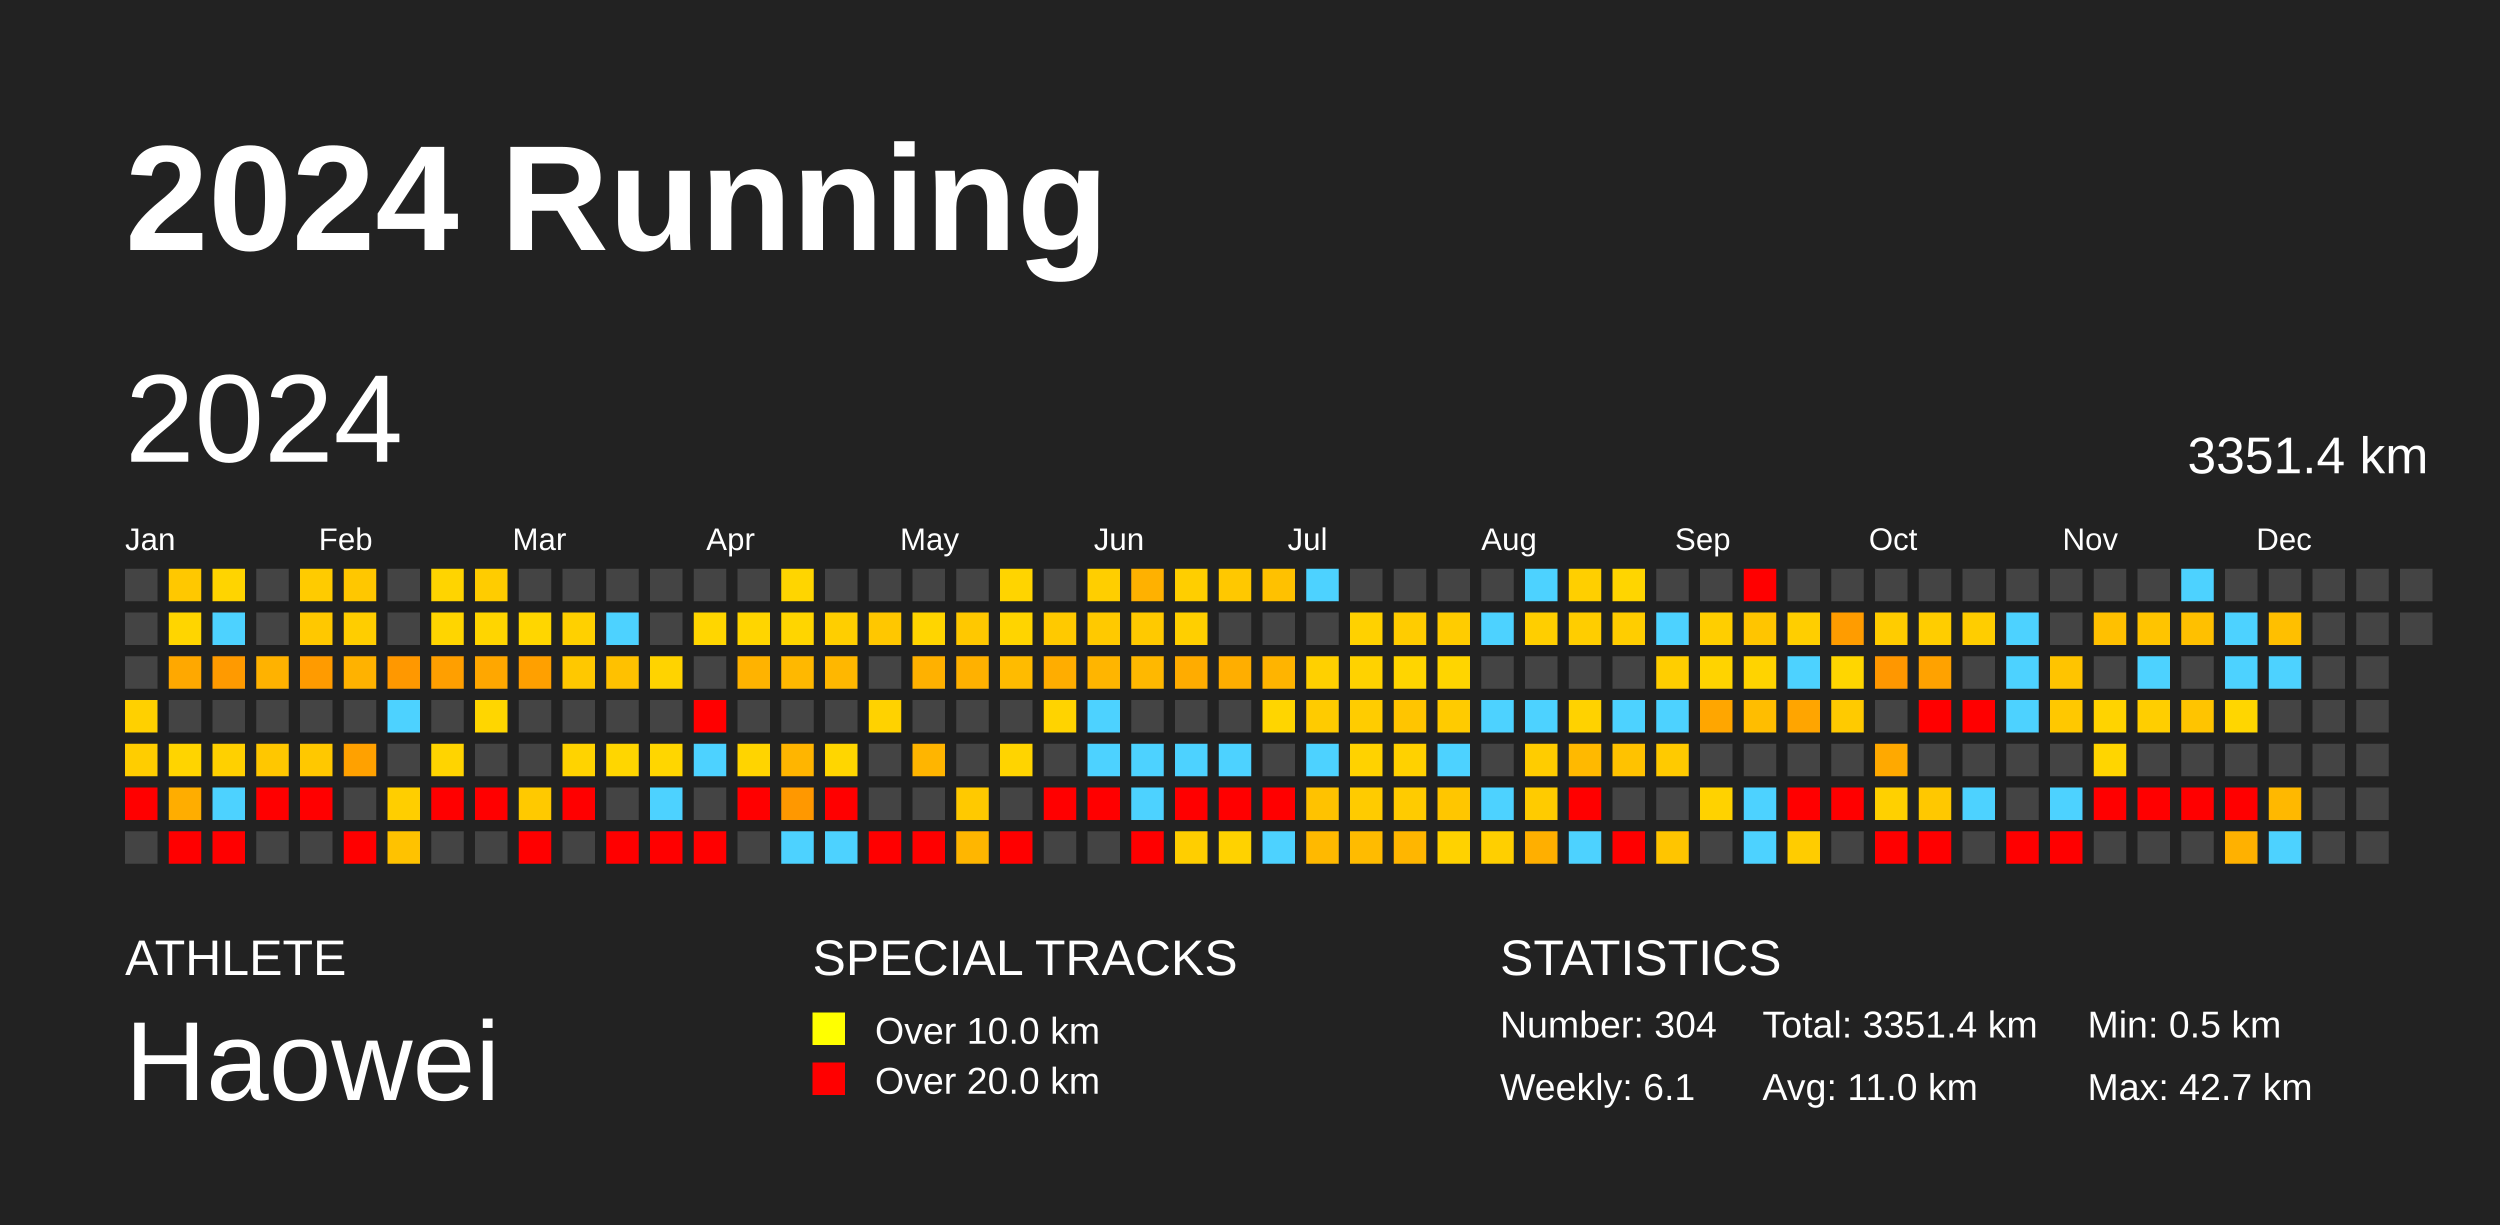
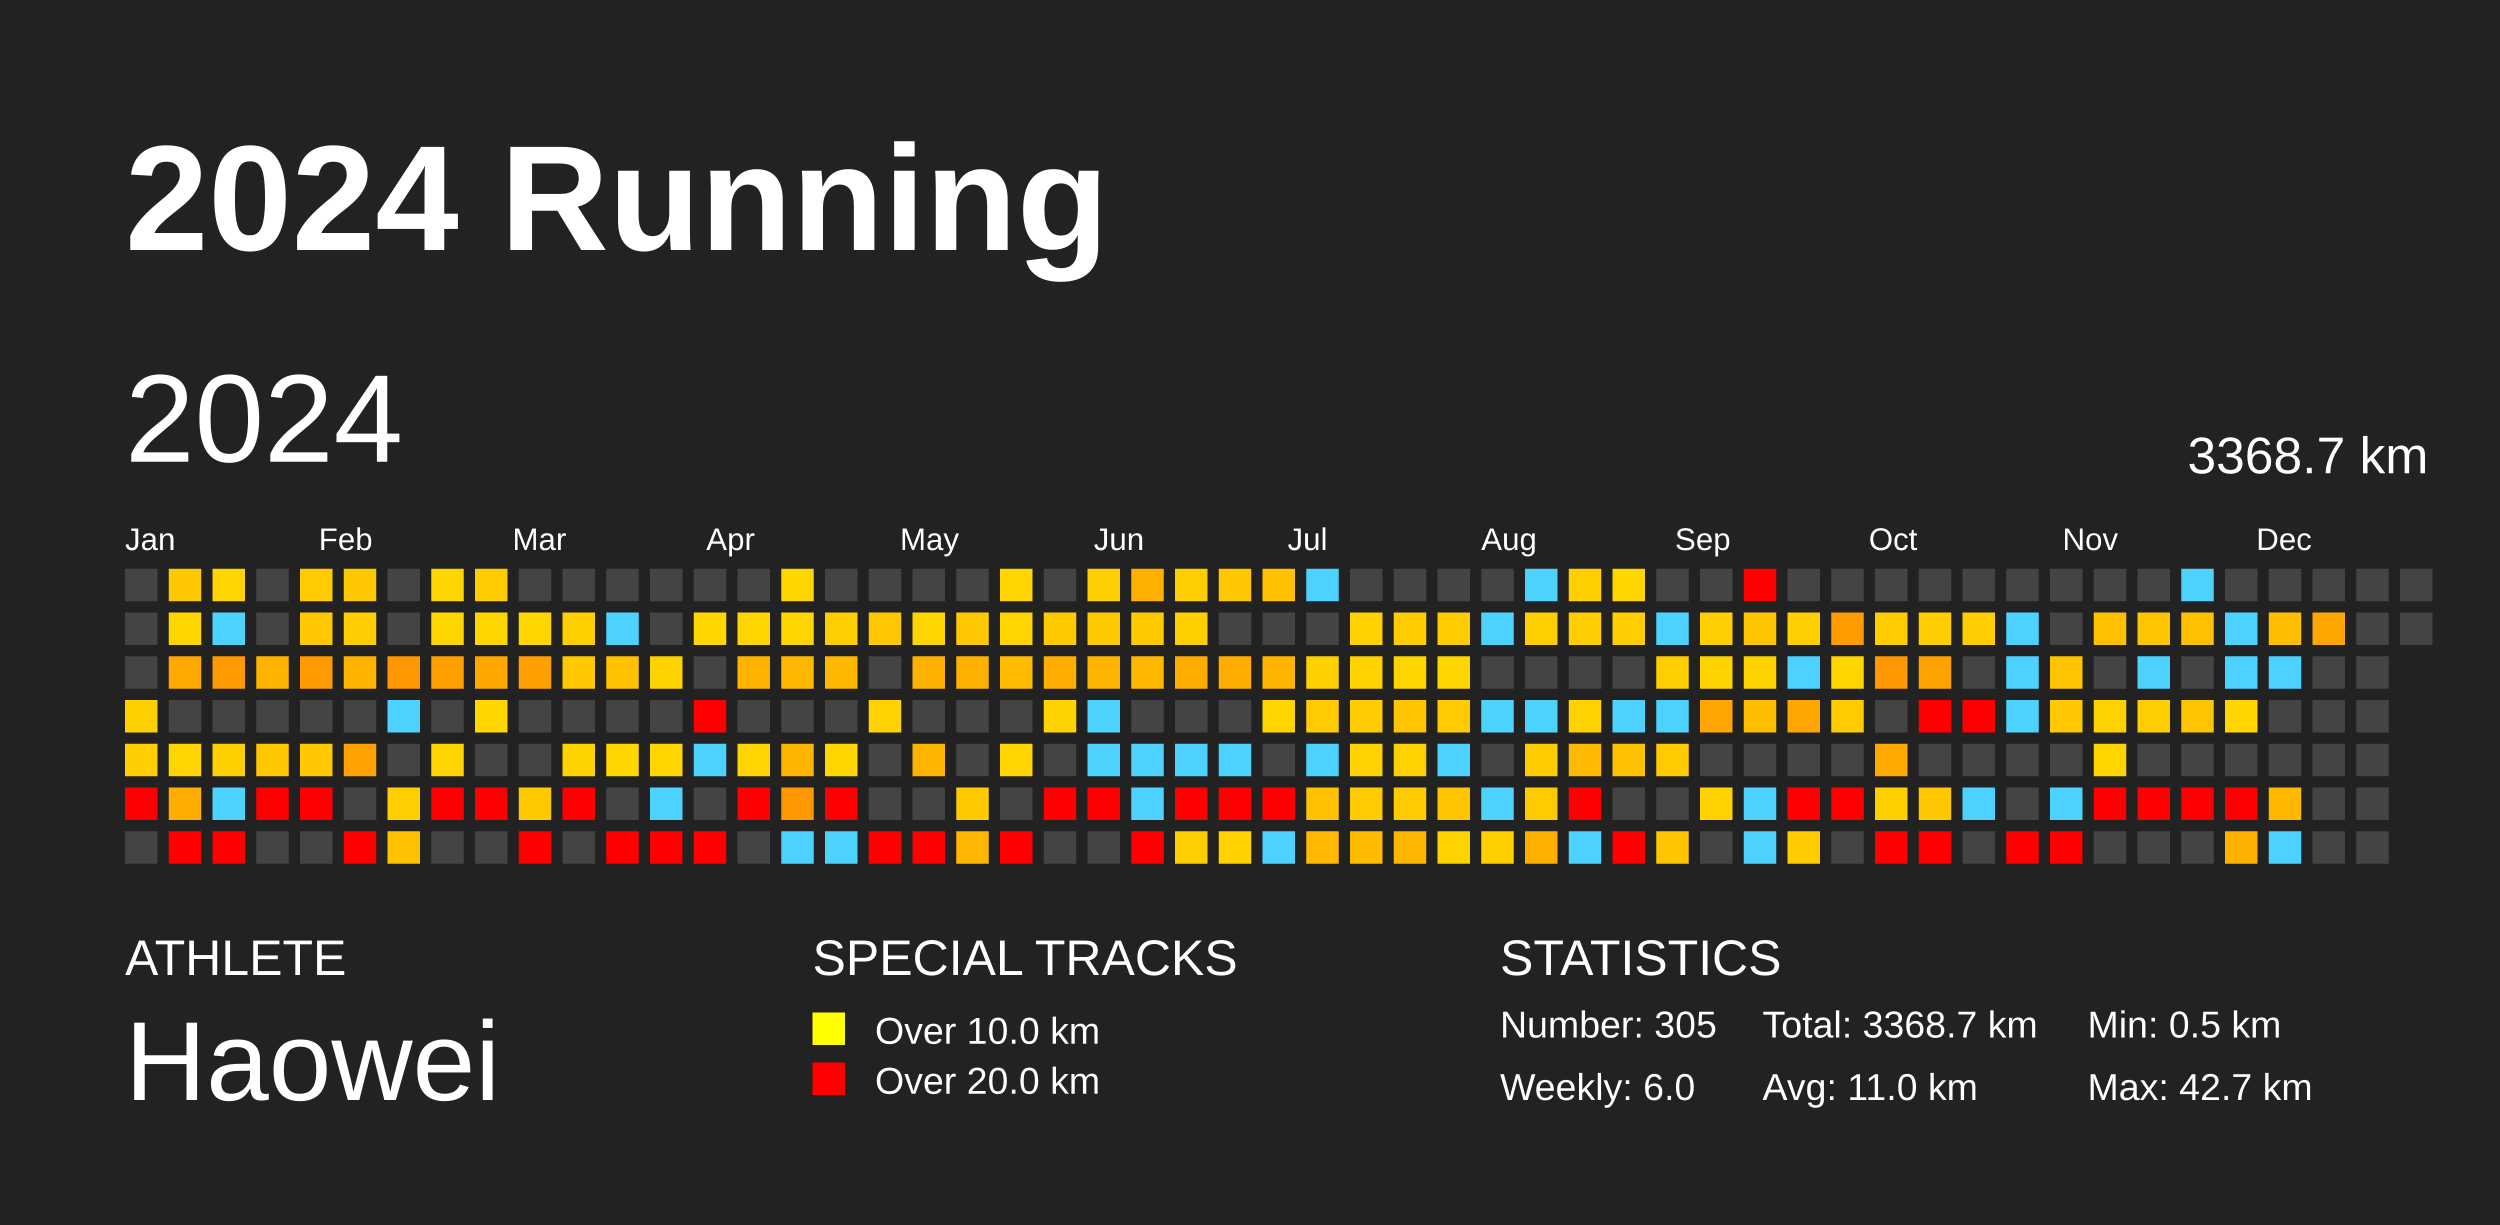
<svg xmlns="http://www.w3.org/2000/svg" baseProfile="full" height="98mm" version="1.1" viewBox="0,0,200,98" width="200mm">
  <defs />
  <rect fill="#222222" height="98" width="200" x="0" y="0" />
  <text fill="#FFFFFF" style="font-size:12px; font-family:Arial; font-weight:bold;" x="10" y="20">2024 Running</text>
  <text fill="#FFFFFF" style="font-size:4px; font-family:Arial" x="10" y="78">ATHLETE</text>
  <text fill="#FFFFFF" style="font-size:9px; font-family:Arial" x="10" y="88">Haowei</text>
  <text fill="#FFFFFF" style="font-size:4px; font-family:Arial" x="65" y="78">SPECIAL TRACKS</text>
  <rect fill="yellow" height="2.6" width="2.6" x="65" y="81" />
  <text fill="#FFFFFF" style="font-size:3px; font-family:Arial" x="70" y="83.5">Over 10.0 km</text>
  <rect fill="red" height="2.6" width="2.6" x="65" y="85" />
  <text fill="#FFFFFF" style="font-size:3px; font-family:Arial" x="70" y="87.5">Over 20.0 km</text>
  <text fill="#FFFFFF" style="font-size:4px; font-family:Arial" x="120" y="78">STATISTICS</text>
-   <text fill="#FFFFFF" style="font-size:3px; font-family:Arial" x="120" y="83">Number: 304</text>
-   <text fill="#FFFFFF" style="font-size:3px; font-family:Arial" x="120" y="88">Weekly: 6.1</text>
-   <text fill="#FFFFFF" style="font-size:3px; font-family:Arial" x="141" y="83">Total: 3351.4 km</text>
+   <text fill="#FFFFFF" style="font-size:3px; font-family:Arial" x="120" y="83">Number: 305</text>
+   <text fill="#FFFFFF" style="font-size:3px; font-family:Arial" x="120" y="88">Weekly: 6.0</text>
+   <text fill="#FFFFFF" style="font-size:3px; font-family:Arial" x="141" y="83">Total: 3368.7 km</text>
  <text fill="#FFFFFF" style="font-size:3px; font-family:Arial" x="141" y="88">Avg: 11.0 km</text>
  <text fill="#FFFFFF" style="font-size:3px; font-family:Arial" x="167" y="83">Min: 0.5 km</text>
  <text fill="#FFFFFF" style="font-size:3px; font-family:Arial" x="167" y="88">Max: 42.7 km</text>
  <text dominant-baseline="hanging" fill="#FFFFFF" style="font-size:10.0px; font-family:Arial;" x="10" y="30">2024</text>
-   <text dominant-baseline="hanging" fill="#FFFFFF" style="font-size:4.125px; font-family:Arial;" x="175" y="35">3351.4 km</text>
+   <text dominant-baseline="hanging" fill="#FFFFFF" style="font-size:4.125px; font-family:Arial;" x="175" y="35">3368.7 km</text>
  <text fill="#FFFFFF" style="font-size:2.5px; font-family:Arial" x="10.0" y="44">Jan</text>
  <text fill="#FFFFFF" style="font-size:2.5px; font-family:Arial" x="25.5" y="44">Feb</text>
  <text fill="#FFFFFF" style="font-size:2.5px; font-family:Arial" x="41.0" y="44">Mar</text>
  <text fill="#FFFFFF" style="font-size:2.5px; font-family:Arial" x="56.5" y="44">Apr</text>
  <text fill="#FFFFFF" style="font-size:2.5px; font-family:Arial" x="72.0" y="44">May</text>
  <text fill="#FFFFFF" style="font-size:2.5px; font-family:Arial" x="87.5" y="44">Jun</text>
  <text fill="#FFFFFF" style="font-size:2.5px; font-family:Arial" x="103.0" y="44">Jul</text>
  <text fill="#FFFFFF" style="font-size:2.5px; font-family:Arial" x="118.5" y="44">Aug</text>
  <text fill="#FFFFFF" style="font-size:2.5px; font-family:Arial" x="134.0" y="44">Sep</text>
  <text fill="#FFFFFF" style="font-size:2.5px; font-family:Arial" x="149.5" y="44">Oct</text>
  <text fill="#FFFFFF" style="font-size:2.5px; font-family:Arial" x="165.0" y="44">Nov</text>
  <text fill="#FFFFFF" style="font-size:2.5px; font-family:Arial" x="180.5" y="44">Dec</text>
  <rect fill="#444444" height="2.6" width="2.6" x="10.0" y="45.5" />
  <rect fill="#444444" height="2.6" width="2.6" x="10.0" y="49.0" />
  <rect fill="#444444" height="2.6" width="2.6" x="10.0" y="52.5" />
  <rect fill="#ffd000" height="2.6" width="2.6" x="10.0" y="56.0" />
  <rect fill="#ffcd00" height="2.6" width="2.6" x="10.0" y="59.5" />
  <rect fill="red" height="2.6" width="2.6" x="10.0" y="63.0" />
  <rect fill="#444444" height="2.6" width="2.6" x="10.0" y="66.5" />
  <rect fill="#ffc800" height="2.6" width="2.6" x="13.5" y="45.5" />
  <rect fill="#ffd500" height="2.6" width="2.6" x="13.5" y="49.0" />
  <rect fill="#ffa800" height="2.6" width="2.6" x="13.5" y="52.5" />
  <rect fill="#444444" height="2.6" width="2.6" x="13.5" y="56.0" />
  <rect fill="#ffd400" height="2.6" width="2.6" x="13.5" y="59.5" />
  <rect fill="#ffad00" height="2.6" width="2.6" x="13.5" y="63.0" />
  <rect fill="red" height="2.6" width="2.6" x="13.5" y="66.5" />
  <rect fill="#ffd400" height="2.6" width="2.6" x="17.0" y="45.5" />
  <rect fill="#4dd2ff" height="2.6" width="2.6" x="17.0" y="49.0" />
  <rect fill="#ff9a00" height="2.6" width="2.6" x="17.0" y="52.5" />
  <rect fill="#444444" height="2.6" width="2.6" x="17.0" y="56.0" />
  <rect fill="#ffd000" height="2.6" width="2.6" x="17.0" y="59.5" />
  <rect fill="#4dd2ff" height="2.6" width="2.6" x="17.0" y="63.0" />
  <rect fill="red" height="2.6" width="2.6" x="17.0" y="66.5" />
  <rect fill="#444444" height="2.6" width="2.6" x="20.5" y="45.5" />
  <rect fill="#444444" height="2.6" width="2.6" x="20.5" y="49.0" />
  <rect fill="#ffb200" height="2.6" width="2.6" x="20.5" y="52.5" />
  <rect fill="#444444" height="2.6" width="2.6" x="20.5" y="56.0" />
  <rect fill="#ffc700" height="2.6" width="2.6" x="20.5" y="59.5" />
  <rect fill="red" height="2.6" width="2.6" x="20.5" y="63.0" />
  <rect fill="#444444" height="2.6" width="2.6" x="20.5" y="66.5" />
  <rect fill="#ffcb00" height="2.6" width="2.6" x="24.0" y="45.5" />
  <rect fill="#ffc800" height="2.6" width="2.6" x="24.0" y="49.0" />
  <rect fill="#ff9b00" height="2.6" width="2.6" x="24.0" y="52.5" />
  <rect fill="#444444" height="2.6" width="2.6" x="24.0" y="56.0" />
  <rect fill="#ffc800" height="2.6" width="2.6" x="24.0" y="59.5" />
  <rect fill="red" height="2.6" width="2.6" x="24.0" y="63.0" />
  <rect fill="#444444" height="2.6" width="2.6" x="24.0" y="66.5" />
  <rect fill="#ffc700" height="2.6" width="2.6" x="27.5" y="45.5" />
  <rect fill="#ffcd00" height="2.6" width="2.6" x="27.5" y="49.0" />
  <rect fill="#ffb200" height="2.6" width="2.6" x="27.5" y="52.5" />
  <rect fill="#444444" height="2.6" width="2.6" x="27.5" y="56.0" />
  <rect fill="#ffa100" height="2.6" width="2.6" x="27.5" y="59.5" />
  <rect fill="#444444" height="2.6" width="2.6" x="27.5" y="63.0" />
  <rect fill="red" height="2.6" width="2.6" x="27.5" y="66.5" />
  <rect fill="#444444" height="2.6" width="2.6" x="31.0" y="45.5" />
  <rect fill="#444444" height="2.6" width="2.6" x="31.0" y="49.0" />
  <rect fill="#ff9800" height="2.6" width="2.6" x="31.0" y="52.5" />
  <rect fill="#4dd2ff" height="2.6" width="2.6" x="31.0" y="56.0" />
  <rect fill="#444444" height="2.6" width="2.6" x="31.0" y="59.5" />
  <rect fill="#ffce00" height="2.6" width="2.6" x="31.0" y="63.0" />
  <rect fill="#ffc200" height="2.6" width="2.6" x="31.0" y="66.5" />
  <rect fill="#ffd400" height="2.6" width="2.6" x="34.5" y="45.5" />
  <rect fill="#ffd500" height="2.6" width="2.6" x="34.5" y="49.0" />
  <rect fill="#ff9f00" height="2.6" width="2.6" x="34.5" y="52.5" />
  <rect fill="#444444" height="2.6" width="2.6" x="34.5" y="56.0" />
  <rect fill="#ffd400" height="2.6" width="2.6" x="34.5" y="59.5" />
  <rect fill="red" height="2.6" width="2.6" x="34.5" y="63.0" />
  <rect fill="#444444" height="2.6" width="2.6" x="34.5" y="66.5" />
  <rect fill="#ffcc00" height="2.6" width="2.6" x="38.0" y="45.5" />
  <rect fill="#ffd500" height="2.6" width="2.6" x="38.0" y="49.0" />
  <rect fill="#ffa700" height="2.6" width="2.6" x="38.0" y="52.5" />
  <rect fill="#ffd600" height="2.6" width="2.6" x="38.0" y="56.0" />
  <rect fill="#444444" height="2.6" width="2.6" x="38.0" y="59.5" />
  <rect fill="red" height="2.6" width="2.6" x="38.0" y="63.0" />
  <rect fill="#444444" height="2.6" width="2.6" x="38.0" y="66.5" />
  <rect fill="#444444" height="2.6" width="2.6" x="41.5" y="45.5" />
  <rect fill="#ffd600" height="2.6" width="2.6" x="41.5" y="49.0" />
  <rect fill="#ffa000" height="2.6" width="2.6" x="41.5" y="52.5" />
  <rect fill="#444444" height="2.6" width="2.6" x="41.5" y="56.0" />
  <rect fill="#444444" height="2.6" width="2.6" x="41.5" y="59.5" />
  <rect fill="#ffc900" height="2.6" width="2.6" x="41.5" y="63.0" />
  <rect fill="red" height="2.6" width="2.6" x="41.5" y="66.5" />
  <rect fill="#444444" height="2.6" width="2.6" x="45.0" y="45.5" />
  <rect fill="#ffd000" height="2.6" width="2.6" x="45.0" y="49.0" />
  <rect fill="#ffc800" height="2.6" width="2.6" x="45.0" y="52.5" />
  <rect fill="#444444" height="2.6" width="2.6" x="45.0" y="56.0" />
  <rect fill="#ffd300" height="2.6" width="2.6" x="45.0" y="59.5" />
  <rect fill="red" height="2.6" width="2.6" x="45.0" y="63.0" />
  <rect fill="#444444" height="2.6" width="2.6" x="45.0" y="66.5" />
  <rect fill="#444444" height="2.6" width="2.6" x="48.5" y="45.5" />
  <rect fill="#4dd2ff" height="2.6" width="2.6" x="48.5" y="49.0" />
  <rect fill="#ffc100" height="2.6" width="2.6" x="48.5" y="52.5" />
  <rect fill="#444444" height="2.6" width="2.6" x="48.5" y="56.0" />
  <rect fill="#ffd600" height="2.6" width="2.6" x="48.5" y="59.5" />
  <rect fill="#444444" height="2.6" width="2.6" x="48.5" y="63.0" />
  <rect fill="red" height="2.6" width="2.6" x="48.5" y="66.5" />
  <rect fill="#444444" height="2.6" width="2.6" x="52.0" y="45.5" />
  <rect fill="#444444" height="2.6" width="2.6" x="52.0" y="49.0" />
  <rect fill="#ffd300" height="2.6" width="2.6" x="52.0" y="52.5" />
  <rect fill="#444444" height="2.6" width="2.6" x="52.0" y="56.0" />
  <rect fill="#ffd600" height="2.6" width="2.6" x="52.0" y="59.5" />
  <rect fill="#4dd2ff" height="2.6" width="2.6" x="52.0" y="63.0" />
  <rect fill="red" height="2.6" width="2.6" x="52.0" y="66.5" />
  <rect fill="#444444" height="2.6" width="2.6" x="55.5" y="45.5" />
  <rect fill="#ffd600" height="2.6" width="2.6" x="55.5" y="49.0" />
  <rect fill="#444444" height="2.6" width="2.6" x="55.5" y="52.5" />
  <rect fill="red" height="2.6" width="2.6" x="55.5" y="56.0" />
  <rect fill="#4dd2ff" height="2.6" width="2.6" x="55.5" y="59.5" />
  <rect fill="#444444" height="2.6" width="2.6" x="55.5" y="63.0" />
  <rect fill="red" height="2.6" width="2.6" x="55.5" y="66.5" />
  <rect fill="#444444" height="2.6" width="2.6" x="59.0" y="45.5" />
  <rect fill="#ffd500" height="2.6" width="2.6" x="59.0" y="49.0" />
  <rect fill="#ffb300" height="2.6" width="2.6" x="59.0" y="52.5" />
  <rect fill="#444444" height="2.6" width="2.6" x="59.0" y="56.0" />
  <rect fill="#ffd400" height="2.6" width="2.6" x="59.0" y="59.5" />
  <rect fill="red" height="2.6" width="2.6" x="59.0" y="63.0" />
  <rect fill="#444444" height="2.6" width="2.6" x="59.0" y="66.5" />
  <rect fill="#ffd500" height="2.6" width="2.6" x="62.5" y="45.5" />
  <rect fill="#ffd500" height="2.6" width="2.6" x="62.5" y="49.0" />
  <rect fill="#ffb800" height="2.6" width="2.6" x="62.5" y="52.5" />
  <rect fill="#444444" height="2.6" width="2.6" x="62.5" y="56.0" />
  <rect fill="#ffb500" height="2.6" width="2.6" x="62.5" y="59.5" />
  <rect fill="#ff9800" height="2.6" width="2.6" x="62.5" y="63.0" />
  <rect fill="#4dd2ff" height="2.6" width="2.6" x="62.5" y="66.5" />
  <rect fill="#444444" height="2.6" width="2.6" x="66.0" y="45.5" />
  <rect fill="#ffce00" height="2.6" width="2.6" x="66.0" y="49.0" />
  <rect fill="#ffb700" height="2.6" width="2.6" x="66.0" y="52.5" />
  <rect fill="#444444" height="2.6" width="2.6" x="66.0" y="56.0" />
  <rect fill="#ffd600" height="2.6" width="2.6" x="66.0" y="59.5" />
  <rect fill="red" height="2.6" width="2.6" x="66.0" y="63.0" />
  <rect fill="#4dd2ff" height="2.6" width="2.6" x="66.0" y="66.5" />
  <rect fill="#444444" height="2.6" width="2.6" x="69.5" y="45.5" />
  <rect fill="#ffc700" height="2.6" width="2.6" x="69.5" y="49.0" />
  <rect fill="#444444" height="2.6" width="2.6" x="69.5" y="52.5" />
  <rect fill="#ffd200" height="2.6" width="2.6" x="69.5" y="56.0" />
  <rect fill="#444444" height="2.6" width="2.6" x="69.5" y="59.5" />
  <rect fill="#444444" height="2.6" width="2.6" x="69.5" y="63.0" />
  <rect fill="red" height="2.6" width="2.6" x="69.5" y="66.5" />
  <rect fill="#444444" height="2.6" width="2.6" x="73.0" y="45.5" />
  <rect fill="#ffd500" height="2.6" width="2.6" x="73.0" y="49.0" />
  <rect fill="#ffb100" height="2.6" width="2.6" x="73.0" y="52.5" />
  <rect fill="#444444" height="2.6" width="2.6" x="73.0" y="56.0" />
  <rect fill="#ffb500" height="2.6" width="2.6" x="73.0" y="59.5" />
  <rect fill="#444444" height="2.6" width="2.6" x="73.0" y="63.0" />
  <rect fill="red" height="2.6" width="2.6" x="73.0" y="66.5" />
  <rect fill="#444444" height="2.6" width="2.6" x="76.5" y="45.5" />
  <rect fill="#ffc800" height="2.6" width="2.6" x="76.5" y="49.0" />
  <rect fill="#ffb100" height="2.6" width="2.6" x="76.5" y="52.5" />
  <rect fill="#444444" height="2.6" width="2.6" x="76.5" y="56.0" />
  <rect fill="#444444" height="2.6" width="2.6" x="76.5" y="59.5" />
  <rect fill="#ffc900" height="2.6" width="2.6" x="76.5" y="63.0" />
  <rect fill="#ffb600" height="2.6" width="2.6" x="76.5" y="66.5" />
  <rect fill="#ffd400" height="2.6" width="2.6" x="80.0" y="45.5" />
  <rect fill="#ffd400" height="2.6" width="2.6" x="80.0" y="49.0" />
  <rect fill="#ffbb00" height="2.6" width="2.6" x="80.0" y="52.5" />
  <rect fill="#444444" height="2.6" width="2.6" x="80.0" y="56.0" />
  <rect fill="#ffd400" height="2.6" width="2.6" x="80.0" y="59.5" />
  <rect fill="#444444" height="2.6" width="2.6" x="80.0" y="63.0" />
  <rect fill="red" height="2.6" width="2.6" x="80.0" y="66.5" />
  <rect fill="#444444" height="2.6" width="2.6" x="83.5" y="45.5" />
  <rect fill="#ffc900" height="2.6" width="2.6" x="83.5" y="49.0" />
  <rect fill="#ffad00" height="2.6" width="2.6" x="83.5" y="52.5" />
  <rect fill="#ffd300" height="2.6" width="2.6" x="83.5" y="56.0" />
  <rect fill="#444444" height="2.6" width="2.6" x="83.5" y="59.5" />
  <rect fill="red" height="2.6" width="2.6" x="83.5" y="63.0" />
  <rect fill="#444444" height="2.6" width="2.6" x="83.5" y="66.5" />
  <rect fill="#ffce00" height="2.6" width="2.6" x="87.0" y="45.5" />
  <rect fill="#ffc900" height="2.6" width="2.6" x="87.0" y="49.0" />
  <rect fill="#ffb500" height="2.6" width="2.6" x="87.0" y="52.5" />
  <rect fill="#4dd2ff" height="2.6" width="2.6" x="87.0" y="56.0" />
  <rect fill="#4dd2ff" height="2.6" width="2.6" x="87.0" y="59.5" />
  <rect fill="red" height="2.6" width="2.6" x="87.0" y="63.0" />
  <rect fill="#444444" height="2.6" width="2.6" x="87.0" y="66.5" />
  <rect fill="#ffb100" height="2.6" width="2.6" x="90.5" y="45.5" />
  <rect fill="#ffc900" height="2.6" width="2.6" x="90.5" y="49.0" />
  <rect fill="#ffb800" height="2.6" width="2.6" x="90.5" y="52.5" />
  <rect fill="#444444" height="2.6" width="2.6" x="90.5" y="56.0" />
  <rect fill="#4dd2ff" height="2.6" width="2.6" x="90.5" y="59.5" />
  <rect fill="#4dd2ff" height="2.6" width="2.6" x="90.5" y="63.0" />
  <rect fill="red" height="2.6" width="2.6" x="90.5" y="66.5" />
  <rect fill="#ffce00" height="2.6" width="2.6" x="94.0" y="45.5" />
  <rect fill="#ffcf00" height="2.6" width="2.6" x="94.0" y="49.0" />
  <rect fill="#ffac00" height="2.6" width="2.6" x="94.0" y="52.5" />
  <rect fill="#444444" height="2.6" width="2.6" x="94.0" y="56.0" />
  <rect fill="#4dd2ff" height="2.6" width="2.6" x="94.0" y="59.5" />
  <rect fill="red" height="2.6" width="2.6" x="94.0" y="63.0" />
  <rect fill="#ffce00" height="2.6" width="2.6" x="94.0" y="66.5" />
  <rect fill="#ffc800" height="2.6" width="2.6" x="97.5" y="45.5" />
  <rect fill="#444444" height="2.6" width="2.6" x="97.5" y="49.0" />
  <rect fill="#ffae00" height="2.6" width="2.6" x="97.5" y="52.5" />
  <rect fill="#444444" height="2.6" width="2.6" x="97.5" y="56.0" />
  <rect fill="#4dd2ff" height="2.6" width="2.6" x="97.5" y="59.5" />
  <rect fill="red" height="2.6" width="2.6" x="97.5" y="63.0" />
  <rect fill="#ffd200" height="2.6" width="2.6" x="97.5" y="66.5" />
  <rect fill="#ffc100" height="2.6" width="2.6" x="101.0" y="45.5" />
  <rect fill="#444444" height="2.6" width="2.6" x="101.0" y="49.0" />
  <rect fill="#ffb400" height="2.6" width="2.6" x="101.0" y="52.5" />
  <rect fill="#ffd500" height="2.6" width="2.6" x="101.0" y="56.0" />
  <rect fill="#444444" height="2.6" width="2.6" x="101.0" y="59.5" />
  <rect fill="red" height="2.6" width="2.6" x="101.0" y="63.0" />
  <rect fill="#4dd2ff" height="2.6" width="2.6" x="101.0" y="66.5" />
  <rect fill="#4dd2ff" height="2.6" width="2.6" x="104.5" y="45.5" />
  <rect fill="#444444" height="2.6" width="2.6" x="104.5" y="49.0" />
  <rect fill="#ffd000" height="2.6" width="2.6" x="104.5" y="52.5" />
  <rect fill="#ffcb00" height="2.6" width="2.6" x="104.5" y="56.0" />
  <rect fill="#4dd2ff" height="2.6" width="2.6" x="104.5" y="59.5" />
  <rect fill="#ffc200" height="2.6" width="2.6" x="104.5" y="63.0" />
  <rect fill="#ffb900" height="2.6" width="2.6" x="104.5" y="66.5" />
  <rect fill="#444444" height="2.6" width="2.6" x="108.0" y="45.5" />
  <rect fill="#ffd100" height="2.6" width="2.6" x="108.0" y="49.0" />
  <rect fill="#ffd200" height="2.6" width="2.6" x="108.0" y="52.5" />
  <rect fill="#ffcc00" height="2.6" width="2.6" x="108.0" y="56.0" />
  <rect fill="#ffd200" height="2.6" width="2.6" x="108.0" y="59.5" />
  <rect fill="#ffcb00" height="2.6" width="2.6" x="108.0" y="63.0" />
  <rect fill="#ffbb00" height="2.6" width="2.6" x="108.0" y="66.5" />
  <rect fill="#444444" height="2.6" width="2.6" x="111.5" y="45.5" />
  <rect fill="#ffcc00" height="2.6" width="2.6" x="111.5" y="49.0" />
  <rect fill="#ffd500" height="2.6" width="2.6" x="111.5" y="52.5" />
  <rect fill="#ffc500" height="2.6" width="2.6" x="111.5" y="56.0" />
  <rect fill="#ffd100" height="2.6" width="2.6" x="111.5" y="59.5" />
  <rect fill="#ffcb00" height="2.6" width="2.6" x="111.5" y="63.0" />
  <rect fill="#ffb600" height="2.6" width="2.6" x="111.5" y="66.5" />
  <rect fill="#444444" height="2.6" width="2.6" x="115.0" y="45.5" />
  <rect fill="#ffcc00" height="2.6" width="2.6" x="115.0" y="49.0" />
  <rect fill="#ffd500" height="2.6" width="2.6" x="115.0" y="52.5" />
  <rect fill="#ffcb00" height="2.6" width="2.6" x="115.0" y="56.0" />
  <rect fill="#4dd2ff" height="2.6" width="2.6" x="115.0" y="59.5" />
  <rect fill="#ffc600" height="2.6" width="2.6" x="115.0" y="63.0" />
  <rect fill="#ffd200" height="2.6" width="2.6" x="115.0" y="66.5" />
  <rect fill="#444444" height="2.6" width="2.6" x="118.5" y="45.5" />
  <rect fill="#4dd2ff" height="2.6" width="2.6" x="118.5" y="49.0" />
  <rect fill="#444444" height="2.6" width="2.6" x="118.5" y="52.5" />
  <rect fill="#4dd2ff" height="2.6" width="2.6" x="118.5" y="56.0" />
  <rect fill="#444444" height="2.6" width="2.6" x="118.5" y="59.5" />
  <rect fill="#4dd2ff" height="2.6" width="2.6" x="118.5" y="63.0" />
  <rect fill="#ffcf00" height="2.6" width="2.6" x="118.5" y="66.5" />
  <rect fill="#4dd2ff" height="2.6" width="2.6" x="122.0" y="45.5" />
  <rect fill="#ffce00" height="2.6" width="2.6" x="122.0" y="49.0" />
  <rect fill="#444444" height="2.6" width="2.6" x="122.0" y="52.5" />
  <rect fill="#4dd2ff" height="2.6" width="2.6" x="122.0" y="56.0" />
  <rect fill="#ffcc00" height="2.6" width="2.6" x="122.0" y="59.5" />
  <rect fill="#ffcb00" height="2.6" width="2.6" x="122.0" y="63.0" />
  <rect fill="#ffaf00" height="2.6" width="2.6" x="122.0" y="66.5" />
  <rect fill="#ffcf00" height="2.6" width="2.6" x="125.5" y="45.5" />
  <rect fill="#ffcd00" height="2.6" width="2.6" x="125.5" y="49.0" />
  <rect fill="#444444" height="2.6" width="2.6" x="125.5" y="52.5" />
  <rect fill="#ffd200" height="2.6" width="2.6" x="125.5" y="56.0" />
  <rect fill="#ffb900" height="2.6" width="2.6" x="125.5" y="59.5" />
  <rect fill="red" height="2.6" width="2.6" x="125.5" y="63.0" />
  <rect fill="#4dd2ff" height="2.6" width="2.6" x="125.5" y="66.5" />
  <rect fill="#ffd500" height="2.6" width="2.6" x="129.0" y="45.5" />
  <rect fill="#ffcd00" height="2.6" width="2.6" x="129.0" y="49.0" />
  <rect fill="#444444" height="2.6" width="2.6" x="129.0" y="52.5" />
  <rect fill="#4dd2ff" height="2.6" width="2.6" x="129.0" y="56.0" />
  <rect fill="#ffc200" height="2.6" width="2.6" x="129.0" y="59.5" />
  <rect fill="#444444" height="2.6" width="2.6" x="129.0" y="63.0" />
  <rect fill="red" height="2.6" width="2.6" x="129.0" y="66.5" />
  <rect fill="#444444" height="2.6" width="2.6" x="132.5" y="45.5" />
  <rect fill="#4dd2ff" height="2.6" width="2.6" x="132.5" y="49.0" />
  <rect fill="#ffce00" height="2.6" width="2.6" x="132.5" y="52.5" />
  <rect fill="#4dd2ff" height="2.6" width="2.6" x="132.5" y="56.0" />
  <rect fill="#ffca00" height="2.6" width="2.6" x="132.5" y="59.5" />
  <rect fill="#444444" height="2.6" width="2.6" x="132.5" y="63.0" />
  <rect fill="#ffc500" height="2.6" width="2.6" x="132.5" y="66.5" />
  <rect fill="#444444" height="2.6" width="2.6" x="136.0" y="45.5" />
  <rect fill="#ffce00" height="2.6" width="2.6" x="136.0" y="49.0" />
  <rect fill="#ffd300" height="2.6" width="2.6" x="136.0" y="52.5" />
  <rect fill="#ffa600" height="2.6" width="2.6" x="136.0" y="56.0" />
  <rect fill="#444444" height="2.6" width="2.6" x="136.0" y="59.5" />
  <rect fill="#ffd200" height="2.6" width="2.6" x="136.0" y="63.0" />
  <rect fill="#444444" height="2.6" width="2.6" x="136.0" y="66.5" />
  <rect fill="red" height="2.6" width="2.6" x="139.5" y="45.5" />
  <rect fill="#ffc500" height="2.6" width="2.6" x="139.5" y="49.0" />
  <rect fill="#ffd300" height="2.6" width="2.6" x="139.5" y="52.5" />
  <rect fill="#ffbd00" height="2.6" width="2.6" x="139.5" y="56.0" />
  <rect fill="#444444" height="2.6" width="2.6" x="139.5" y="59.5" />
  <rect fill="#4dd2ff" height="2.6" width="2.6" x="139.5" y="63.0" />
  <rect fill="#4dd2ff" height="2.6" width="2.6" x="139.5" y="66.5" />
  <rect fill="#444444" height="2.6" width="2.6" x="143.0" y="45.5" />
  <rect fill="#ffce00" height="2.6" width="2.6" x="143.0" y="49.0" />
  <rect fill="#4dd2ff" height="2.6" width="2.6" x="143.0" y="52.5" />
  <rect fill="#ffa500" height="2.6" width="2.6" x="143.0" y="56.0" />
  <rect fill="#444444" height="2.6" width="2.6" x="143.0" y="59.5" />
  <rect fill="red" height="2.6" width="2.6" x="143.0" y="63.0" />
  <rect fill="#ffcc00" height="2.6" width="2.6" x="143.0" y="66.5" />
  <rect fill="#444444" height="2.6" width="2.6" x="146.5" y="45.5" />
  <rect fill="#ff9c00" height="2.6" width="2.6" x="146.5" y="49.0" />
  <rect fill="#ffd600" height="2.6" width="2.6" x="146.5" y="52.5" />
  <rect fill="#ffca00" height="2.6" width="2.6" x="146.5" y="56.0" />
  <rect fill="#444444" height="2.6" width="2.6" x="146.5" y="59.5" />
  <rect fill="red" height="2.6" width="2.6" x="146.5" y="63.0" />
  <rect fill="#444444" height="2.6" width="2.6" x="146.5" y="66.5" />
  <rect fill="#444444" height="2.6" width="2.6" x="150.0" y="45.5" />
  <rect fill="#ffcc00" height="2.6" width="2.6" x="150.0" y="49.0" />
  <rect fill="#ff9700" height="2.6" width="2.6" x="150.0" y="52.5" />
  <rect fill="#444444" height="2.6" width="2.6" x="150.0" y="56.0" />
  <rect fill="#ffa900" height="2.6" width="2.6" x="150.0" y="59.5" />
  <rect fill="#ffd000" height="2.6" width="2.6" x="150.0" y="63.0" />
  <rect fill="red" height="2.6" width="2.6" x="150.0" y="66.5" />
  <rect fill="#444444" height="2.6" width="2.6" x="153.5" y="45.5" />
  <rect fill="#ffcd00" height="2.6" width="2.6" x="153.5" y="49.0" />
  <rect fill="#ffa200" height="2.6" width="2.6" x="153.5" y="52.5" />
  <rect fill="red" height="2.6" width="2.6" x="153.5" y="56.0" />
  <rect fill="#444444" height="2.6" width="2.6" x="153.5" y="59.5" />
  <rect fill="#ffc800" height="2.6" width="2.6" x="153.5" y="63.0" />
  <rect fill="red" height="2.6" width="2.6" x="153.5" y="66.5" />
  <rect fill="#444444" height="2.6" width="2.6" x="157.0" y="45.5" />
  <rect fill="#ffcd00" height="2.6" width="2.6" x="157.0" y="49.0" />
  <rect fill="#444444" height="2.6" width="2.6" x="157.0" y="52.5" />
  <rect fill="red" height="2.6" width="2.6" x="157.0" y="56.0" />
  <rect fill="#444444" height="2.6" width="2.6" x="157.0" y="59.5" />
  <rect fill="#4dd2ff" height="2.6" width="2.6" x="157.0" y="63.0" />
  <rect fill="#444444" height="2.6" width="2.6" x="157.0" y="66.5" />
  <rect fill="#444444" height="2.6" width="2.6" x="160.5" y="45.5" />
  <rect fill="#4dd2ff" height="2.6" width="2.6" x="160.5" y="49.0" />
  <rect fill="#4dd2ff" height="2.6" width="2.6" x="160.5" y="52.5" />
  <rect fill="#4dd2ff" height="2.6" width="2.6" x="160.5" y="56.0" />
  <rect fill="#444444" height="2.6" width="2.6" x="160.5" y="59.5" />
  <rect fill="#444444" height="2.6" width="2.6" x="160.5" y="63.0" />
  <rect fill="red" height="2.6" width="2.6" x="160.5" y="66.5" />
  <rect fill="#444444" height="2.6" width="2.6" x="164.0" y="45.5" />
  <rect fill="#444444" height="2.6" width="2.6" x="164.0" y="49.0" />
  <rect fill="#ffc400" height="2.6" width="2.6" x="164.0" y="52.5" />
  <rect fill="#ffc800" height="2.6" width="2.6" x="164.0" y="56.0" />
  <rect fill="#444444" height="2.6" width="2.6" x="164.0" y="59.5" />
  <rect fill="#4dd2ff" height="2.6" width="2.6" x="164.0" y="63.0" />
  <rect fill="red" height="2.6" width="2.6" x="164.0" y="66.5" />
  <rect fill="#444444" height="2.6" width="2.6" x="167.5" y="45.5" />
  <rect fill="#ffc000" height="2.6" width="2.6" x="167.5" y="49.0" />
  <rect fill="#444444" height="2.6" width="2.6" x="167.5" y="52.5" />
  <rect fill="#ffd300" height="2.6" width="2.6" x="167.5" y="56.0" />
  <rect fill="#ffd500" height="2.6" width="2.6" x="167.5" y="59.5" />
  <rect fill="red" height="2.6" width="2.6" x="167.5" y="63.0" />
  <rect fill="#444444" height="2.6" width="2.6" x="167.5" y="66.5" />
  <rect fill="#444444" height="2.6" width="2.6" x="171.0" y="45.5" />
  <rect fill="#ffc400" height="2.6" width="2.6" x="171.0" y="49.0" />
  <rect fill="#4dd2ff" height="2.6" width="2.6" x="171.0" y="52.5" />
  <rect fill="#ffce00" height="2.6" width="2.6" x="171.0" y="56.0" />
  <rect fill="#444444" height="2.6" width="2.6" x="171.0" y="59.5" />
  <rect fill="red" height="2.6" width="2.6" x="171.0" y="63.0" />
  <rect fill="#444444" height="2.6" width="2.6" x="171.0" y="66.5" />
  <rect fill="#4dd2ff" height="2.6" width="2.6" x="174.5" y="45.5" />
  <rect fill="#ffc000" height="2.6" width="2.6" x="174.5" y="49.0" />
  <rect fill="#444444" height="2.6" width="2.6" x="174.5" y="52.5" />
  <rect fill="#ffc400" height="2.6" width="2.6" x="174.5" y="56.0" />
  <rect fill="#444444" height="2.6" width="2.6" x="174.5" y="59.5" />
  <rect fill="red" height="2.6" width="2.6" x="174.5" y="63.0" />
  <rect fill="#444444" height="2.6" width="2.6" x="174.5" y="66.5" />
  <rect fill="#444444" height="2.6" width="2.6" x="178.0" y="45.5" />
  <rect fill="#4dd2ff" height="2.6" width="2.6" x="178.0" y="49.0" />
  <rect fill="#4dd2ff" height="2.6" width="2.6" x="178.0" y="52.5" />
  <rect fill="#ffd600" height="2.6" width="2.6" x="178.0" y="56.0" />
  <rect fill="#444444" height="2.6" width="2.6" x="178.0" y="59.5" />
  <rect fill="red" height="2.6" width="2.6" x="178.0" y="63.0" />
  <rect fill="#ffb100" height="2.6" width="2.6" x="178.0" y="66.5" />
  <rect fill="#444444" height="2.6" width="2.6" x="181.5" y="45.5" />
  <rect fill="#ffbf00" height="2.6" width="2.6" x="181.5" y="49.0" />
  <rect fill="#4dd2ff" height="2.6" width="2.6" x="181.5" y="52.5" />
  <rect fill="#444444" height="2.6" width="2.6" x="181.5" y="56.0" />
  <rect fill="#444444" height="2.6" width="2.6" x="181.5" y="59.5" />
  <rect fill="#ffb800" height="2.6" width="2.6" x="181.5" y="63.0" />
  <rect fill="#4dd2ff" height="2.6" width="2.6" x="181.5" y="66.5" />
  <rect fill="#444444" height="2.6" width="2.6" x="185.0" y="45.5" />
-   <rect fill="#444444" height="2.6" width="2.6" x="185.0" y="49.0" />
+   <rect fill="#ffa700" height="2.6" width="2.6" x="185.0" y="49.0" />
  <rect fill="#444444" height="2.6" width="2.6" x="185.0" y="52.5" />
  <rect fill="#444444" height="2.6" width="2.6" x="185.0" y="56.0" />
  <rect fill="#444444" height="2.6" width="2.6" x="185.0" y="59.5" />
  <rect fill="#444444" height="2.6" width="2.6" x="185.0" y="63.0" />
  <rect fill="#444444" height="2.6" width="2.6" x="185.0" y="66.5" />
  <rect fill="#444444" height="2.6" width="2.6" x="188.5" y="45.5" />
  <rect fill="#444444" height="2.6" width="2.6" x="188.5" y="49.0" />
  <rect fill="#444444" height="2.6" width="2.6" x="188.5" y="52.5" />
  <rect fill="#444444" height="2.6" width="2.6" x="188.5" y="56.0" />
  <rect fill="#444444" height="2.6" width="2.6" x="188.5" y="59.5" />
  <rect fill="#444444" height="2.6" width="2.6" x="188.5" y="63.0" />
  <rect fill="#444444" height="2.6" width="2.6" x="188.5" y="66.5" />
  <rect fill="#444444" height="2.6" width="2.6" x="192.0" y="45.5" />
  <rect fill="#444444" height="2.6" width="2.6" x="192.0" y="49.0" />
</svg>
